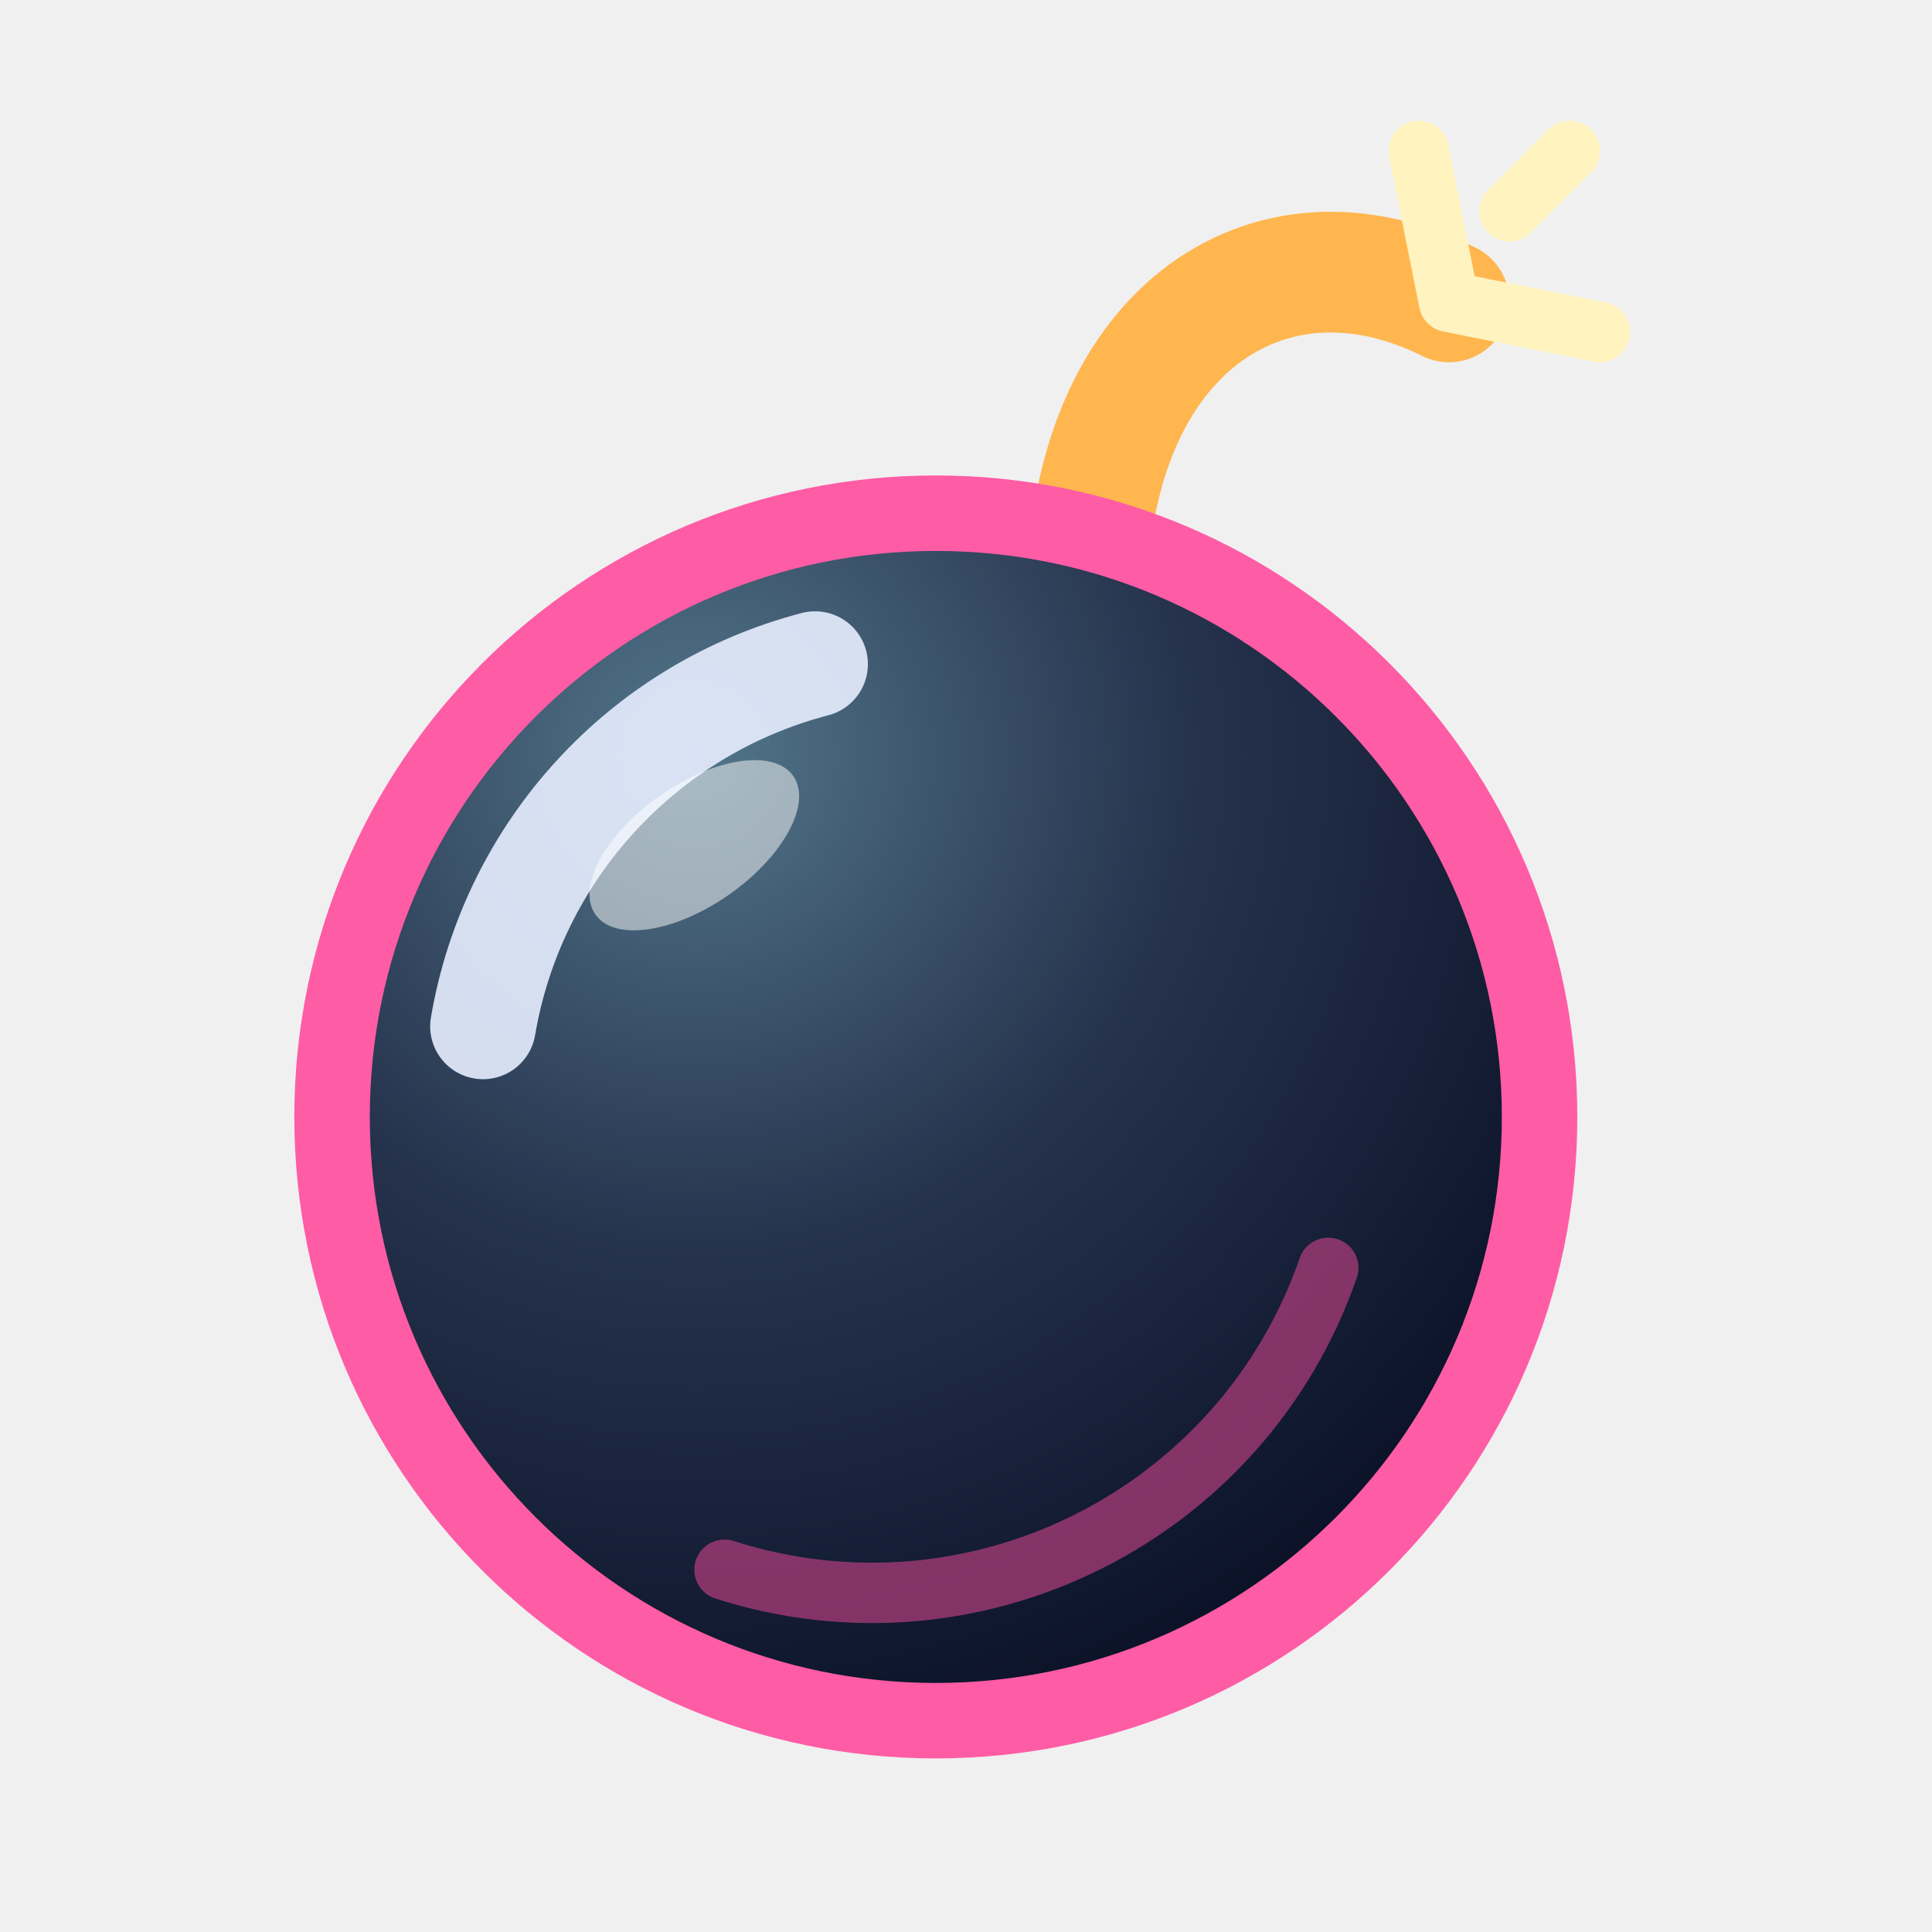
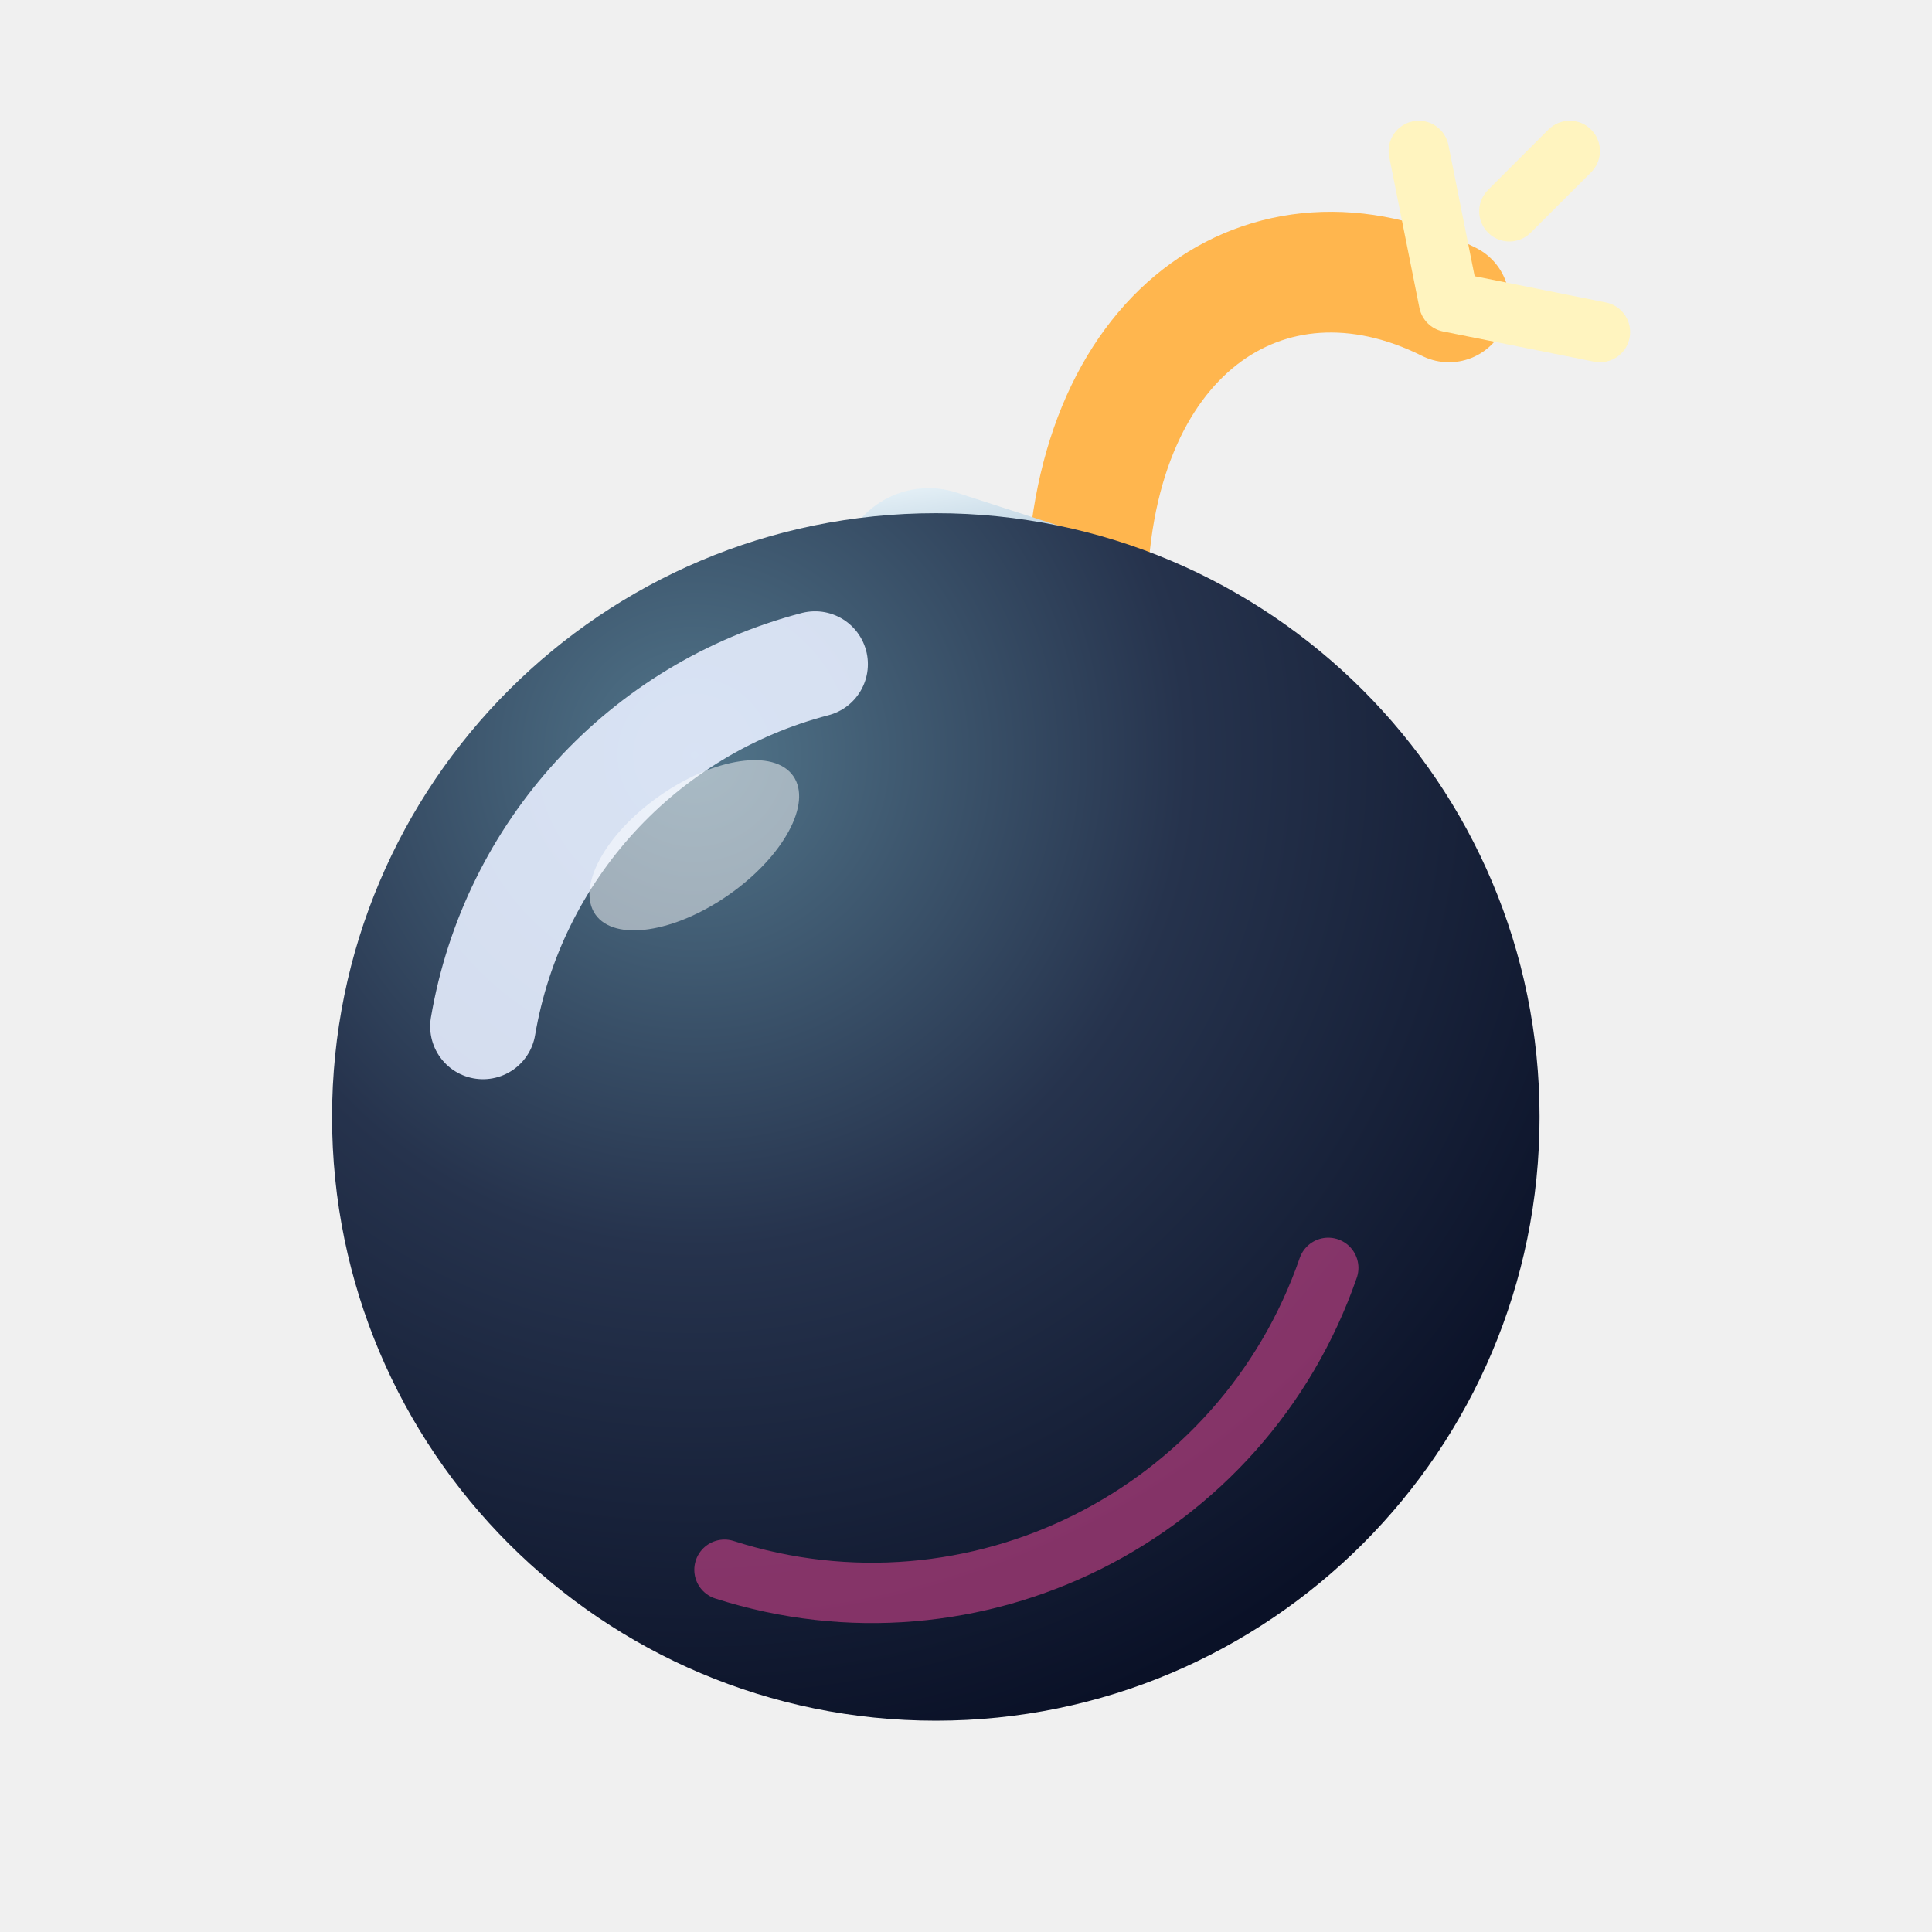
<svg xmlns="http://www.w3.org/2000/svg" width="128" height="128" viewBox="0 0 32 32" fill="none" stroke-linecap="round" stroke-linejoin="round">
  <defs>
    <radialGradient id="body" cx=".3" cy=".2" r=".85">
      <stop stop-color="#52768b" />
      <stop offset=".48" stop-color="#26334d" />
      <stop offset="1" stop-color="#0a1127" />
    </radialGradient>
    <linearGradient id="metal" x1="0" y1="0" x2=".7" y2="1">
      <stop offset="0" stop-color="#f4fcff" />
      <stop offset="0.5" stop-color="#8eaec7" />
      <stop offset="1" stop-color="#36546c" />
    </linearGradient>
  </defs>
  <g transform="scale(.5)">
    <path d="M36 20c0-9 6-13 12-10" fill="none" stroke="#ffb64e" stroke-width="4" />
    <path d="m47 5 1 5 5 1M52 5l-2 2" fill="none" stroke="#fff4bf" stroke-width="2" />
    <rect x="27" y="17" width="13" height="9" rx="3" fill="url(#metal)" transform="rotate(18 33 22)" />
-     <circle cx="31" cy="37" r="20" fill="url(#body)" stroke="#ff5ca6" stroke-width="2.5" />
+     <circle cx="31" cy="37" r="20" fill="url(#body)" />
    <path d="M16 34a15 15 0 0 1 11-12" fill="none" stroke="#e7eeff" stroke-width="3.5" opacity=".9" />
    <path d="M24 52a16 16 0 0 0 20-10" fill="none" stroke="#c24084" stroke-width="2" opacity=".65" />
    <ellipse cx="23" cy="28" rx="4" ry="2" fill="#fff" opacity=".5" transform="rotate(-35 23 28)" />
  </g>
</svg>
